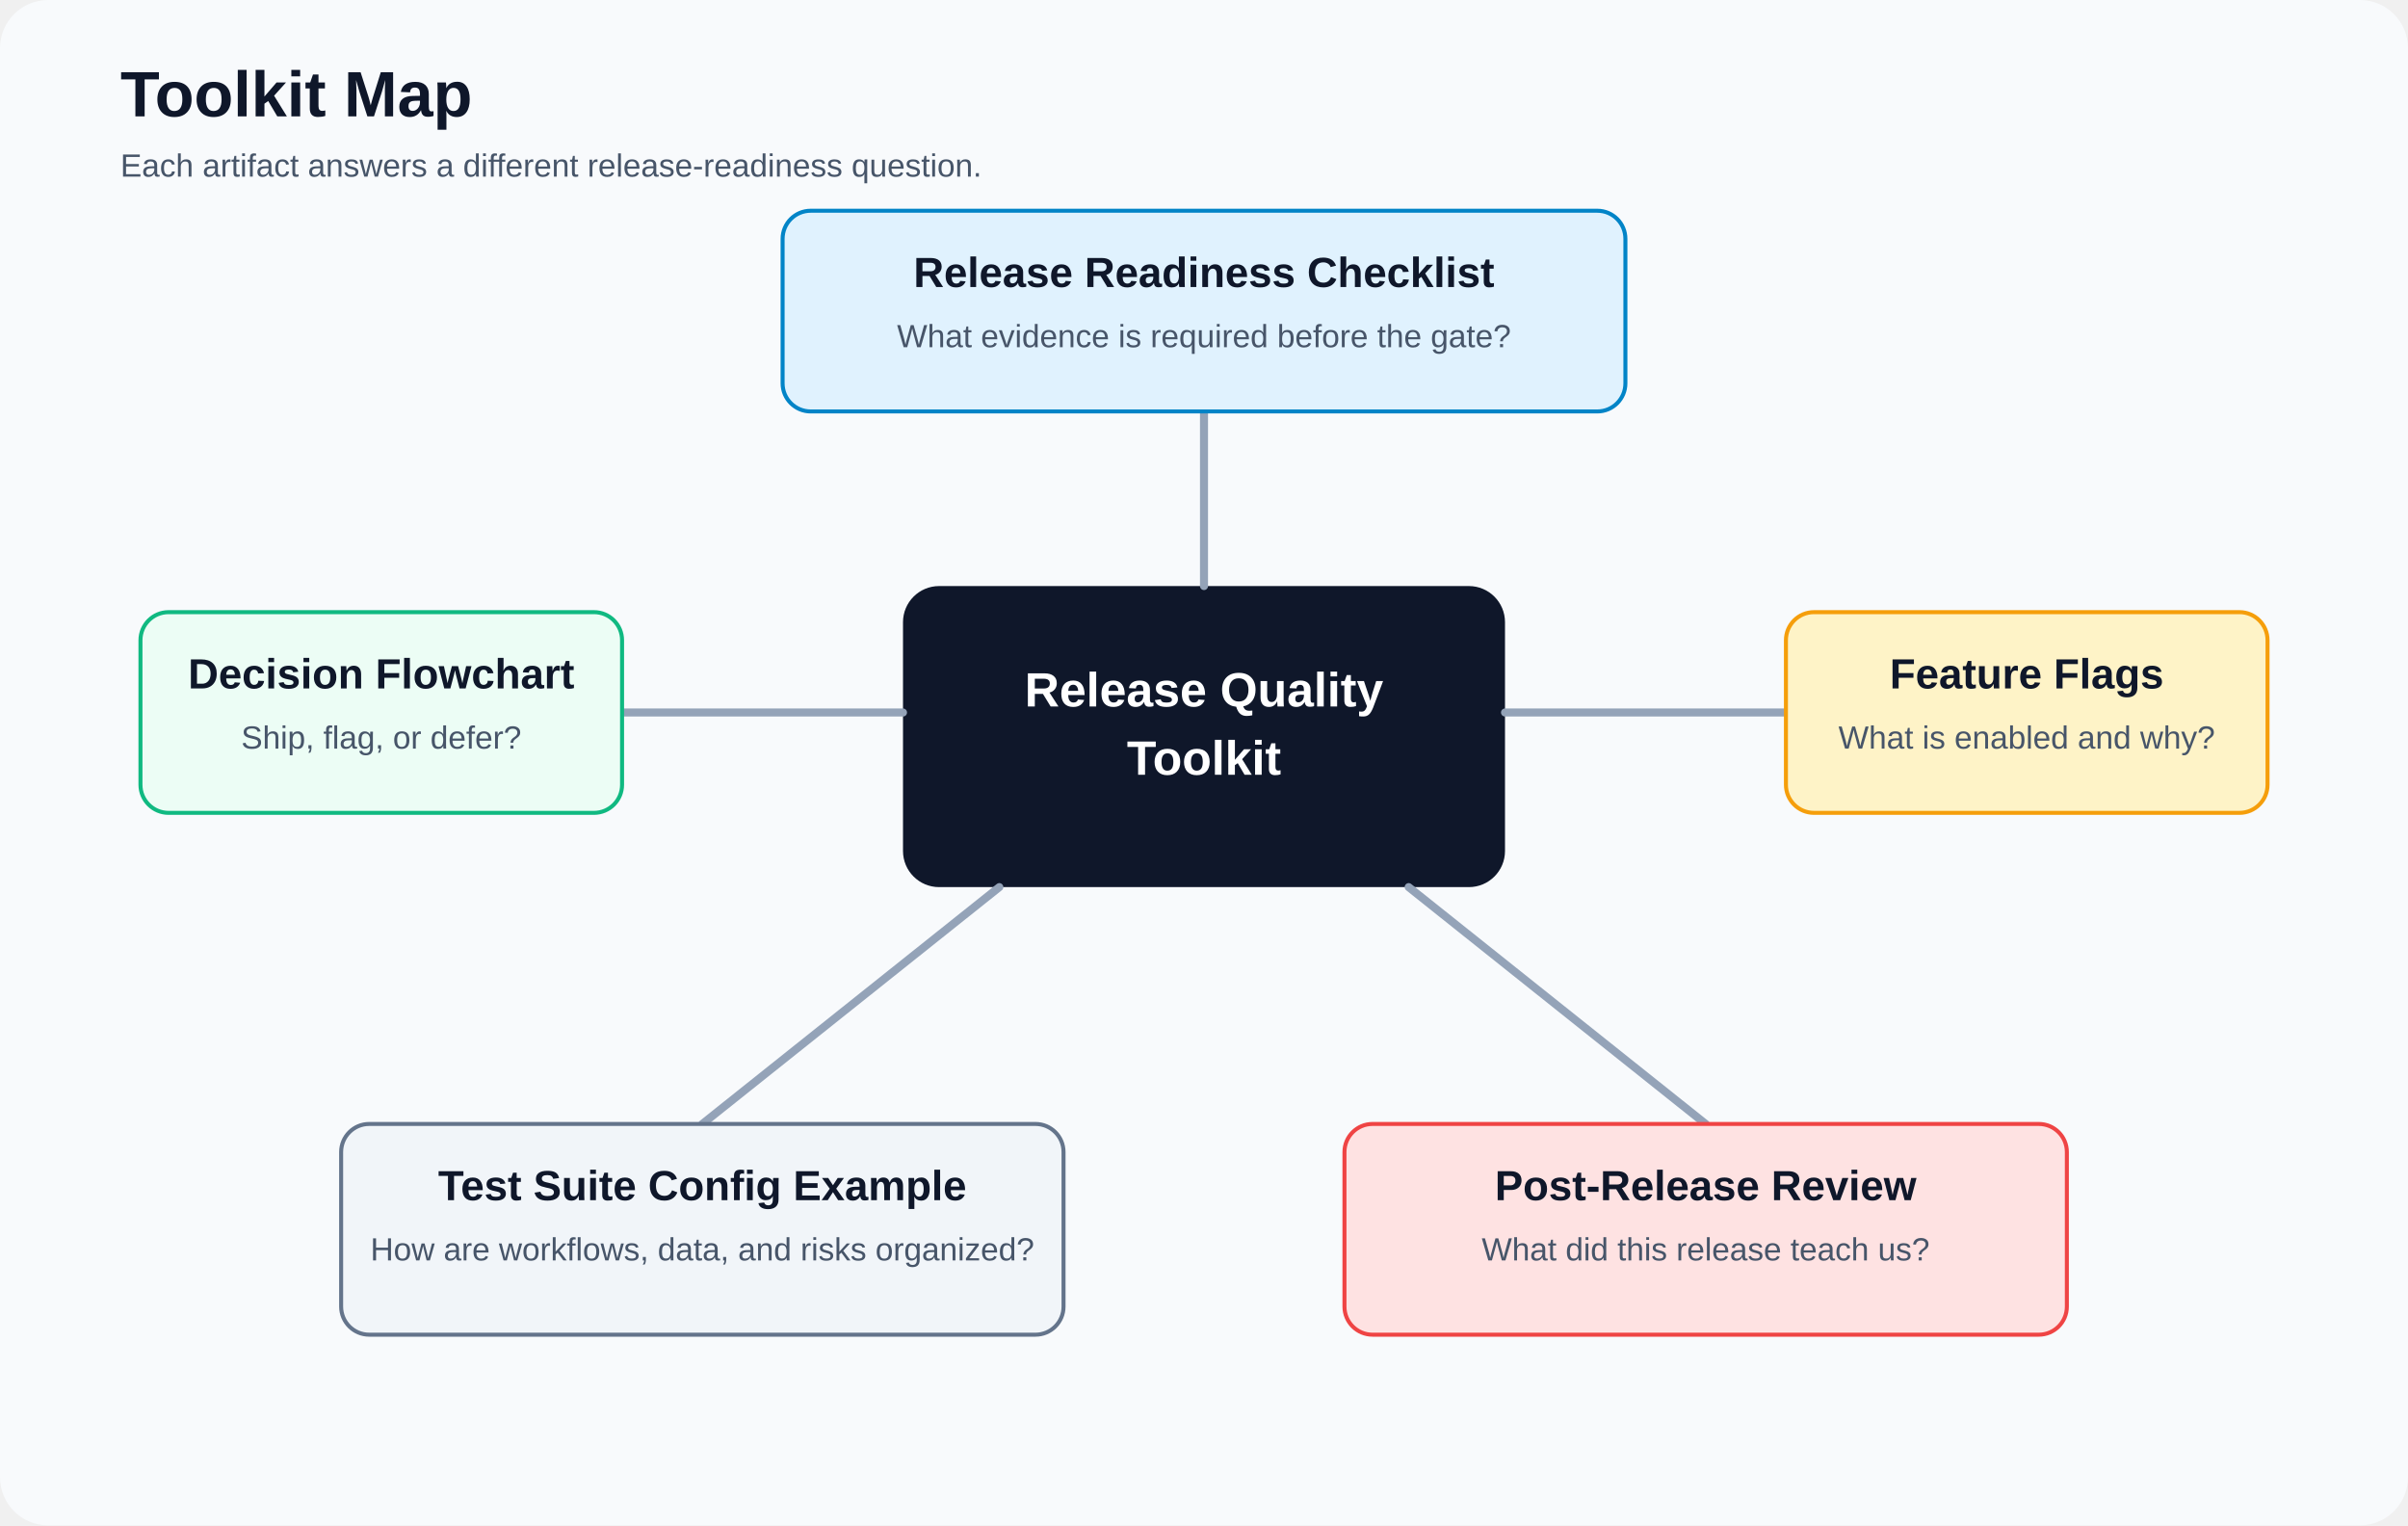
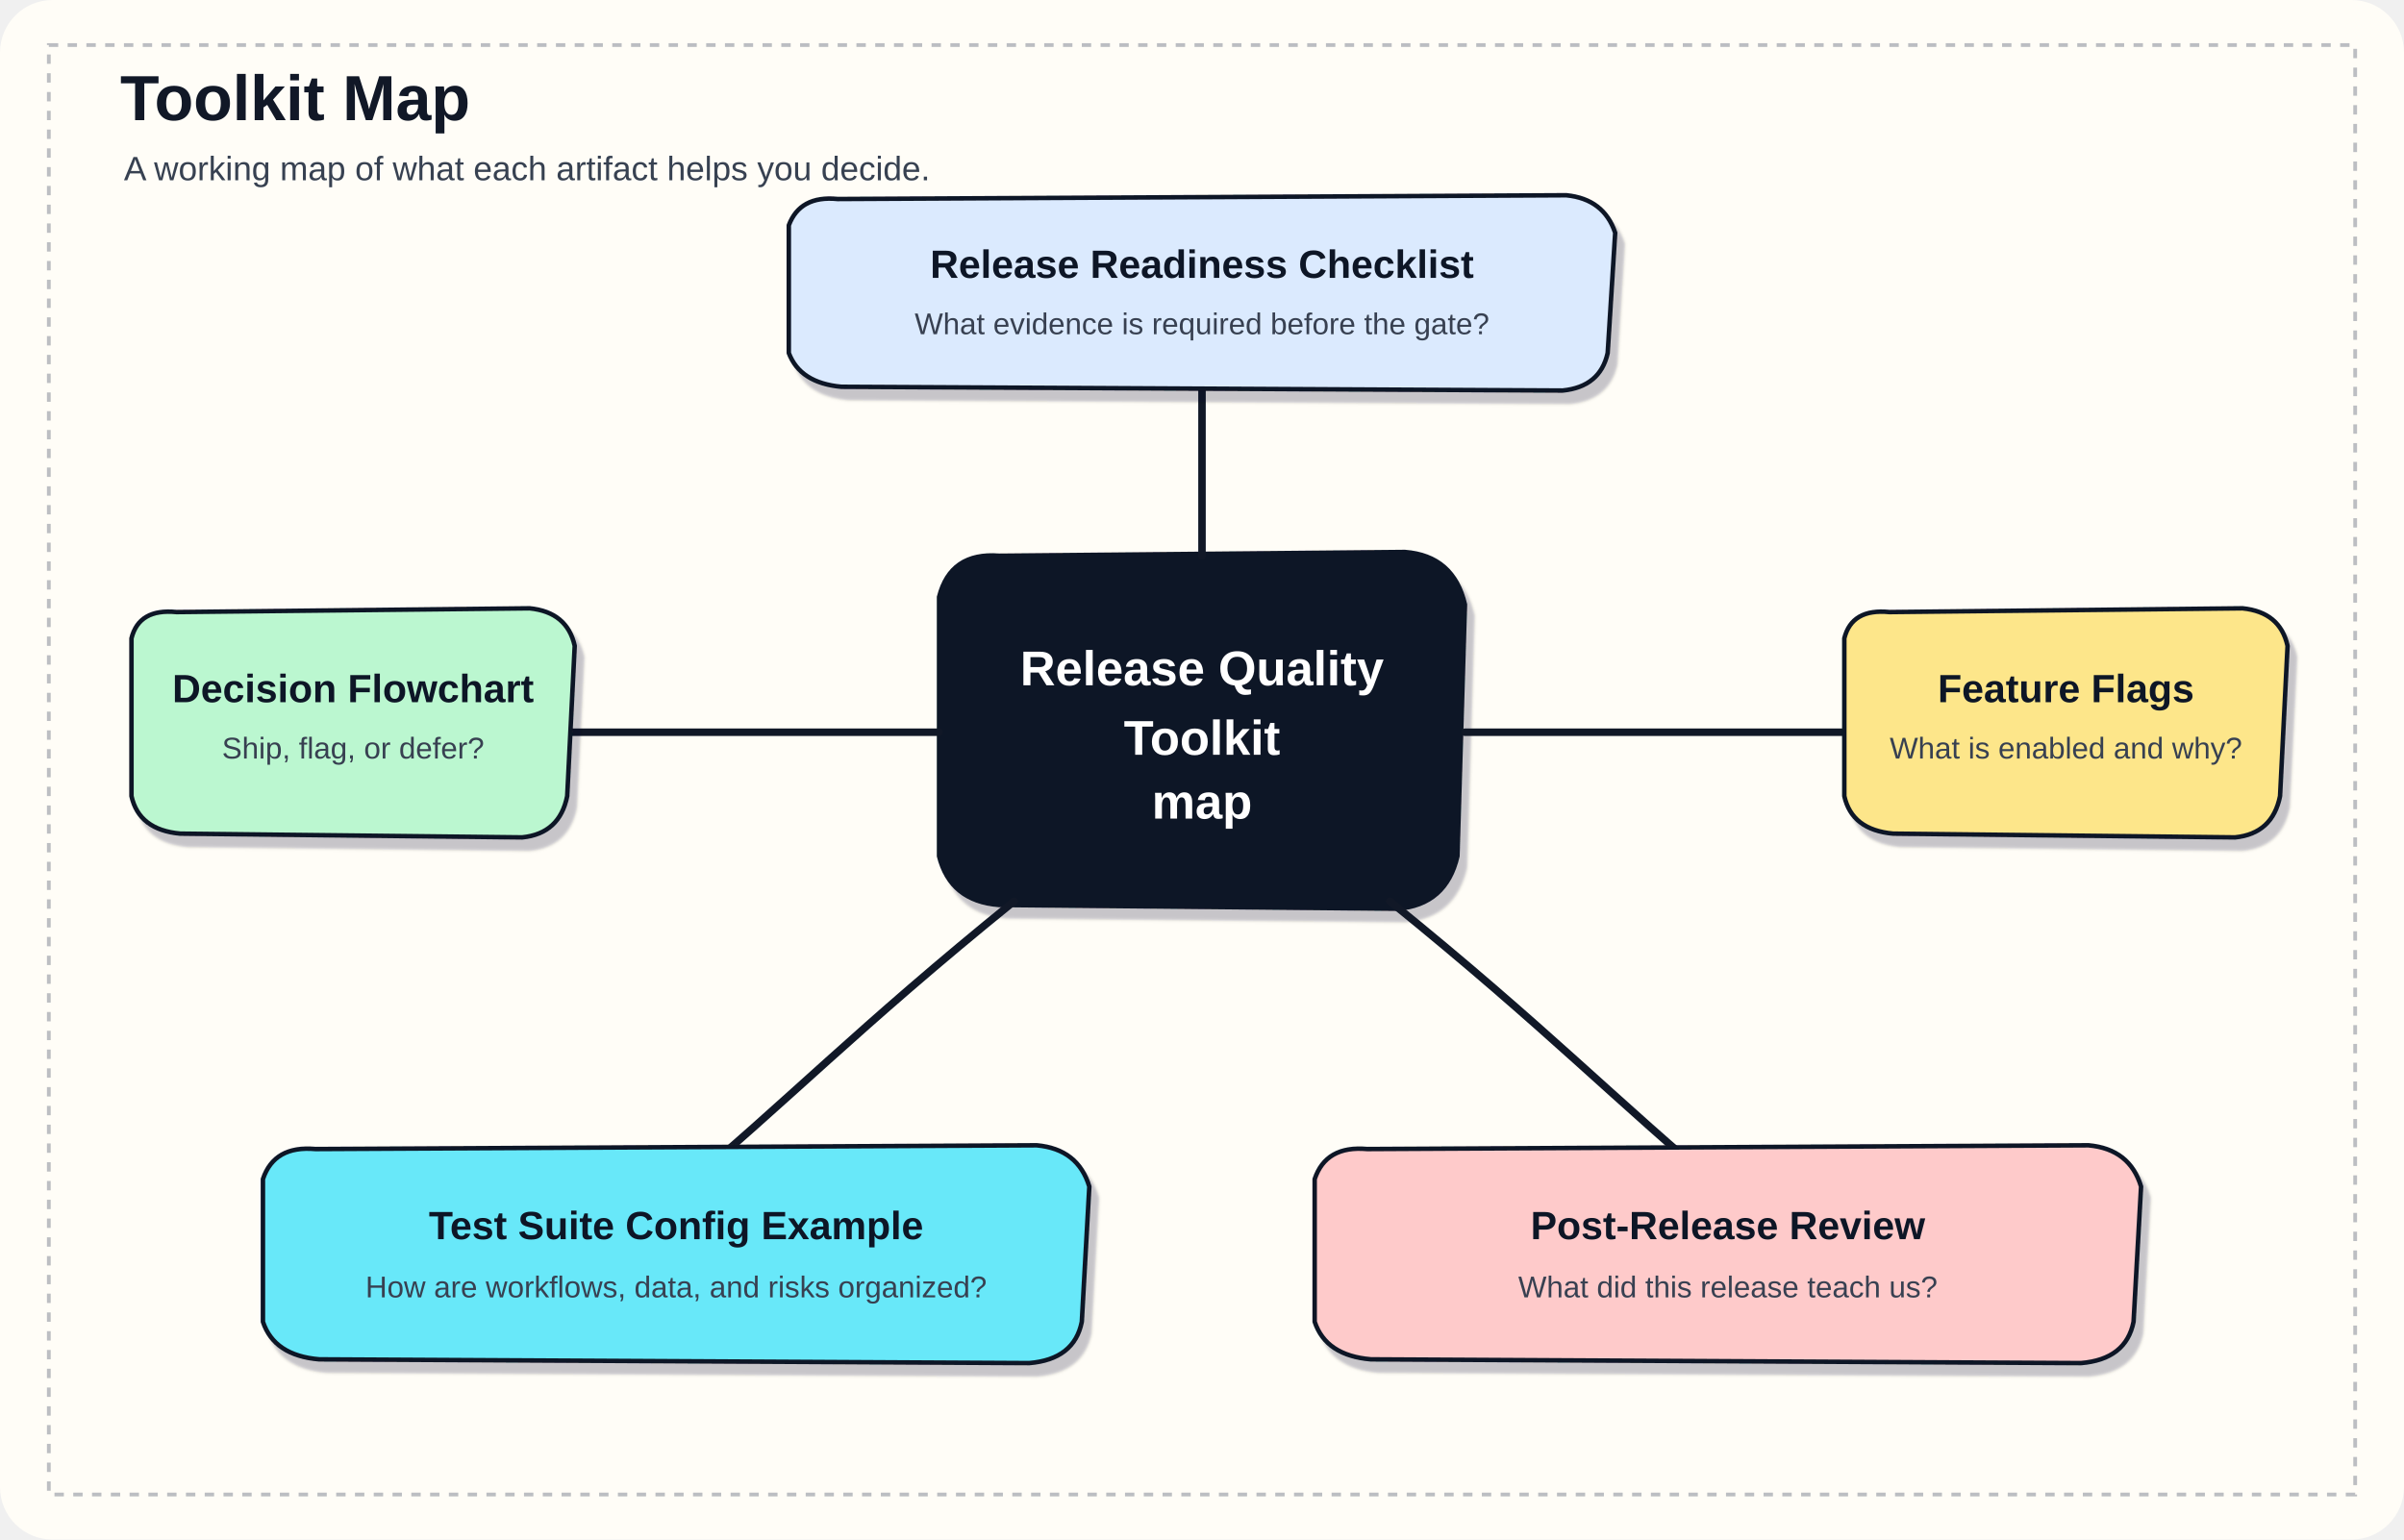
- <svg xmlns="http://www.w3.org/2000/svg" width="1200" height="760" viewBox="0 0 1200 760" role="img" aria-labelledby="title desc">
+ <svg xmlns="http://www.w3.org/2000/svg" width="1280" height="820" viewBox="0 0 1280 820" role="img" aria-labelledby="title desc">
  <defs>
+     <filter id="shadow" x="-8%" y="-8%" width="116%" height="116%">
+       <feDropShadow dx="4" dy="6" stdDeviation="0.9" flood-color="#111827" flood-opacity="0.22" />
+     </filter>
+     <filter id="wobble">
+       <feTurbulence type="fractalNoise" baseFrequency="0.018" numOctaves="1" seed="33" />
+       <feDisplacementMap in="SourceGraphic" scale="1.1" />
+     </filter>
    <style>
-       .bg { fill: #f8fafc; }
-       .center { fill: #0f172a; }
-       .card { fill: #ffffff; stroke: #cbd5e1; stroke-width: 2; }
-       .accent1 { fill: #ecfdf5; stroke: #10b981; }
-       .accent2 { fill: #e0f2fe; stroke: #0284c7; }
-       .accent3 { fill: #fef3c7; stroke: #f59e0b; }
-       .accent4 { fill: #fee2e2; stroke: #ef4444; }
-       .accent5 { fill: #f1f5f9; stroke: #64748b; }
-       .title { fill: #0f172a; font: 700 32px Arial, sans-serif; }
-       .centerText { fill: #ffffff; font: 700 24px Arial, sans-serif; }
-       .label { fill: #0f172a; font: 700 21px Arial, sans-serif; }
-       .small { fill: #475569; font: 16px Arial, sans-serif; }
-       .line { stroke: #94a3b8; stroke-width: 4; fill: none; stroke-linecap: round; }
+       .paper { fill: #fffdf7; }
+       .title { fill: #111827; font: 800 34px "Comic Sans MS", "Marker Felt", Arial, sans-serif; }
+       .subtitle { fill: #374151; font: 18px "Comic Sans MS", "Marker Felt", Arial, sans-serif; }
+       .centerText { fill: #ffffff; font: 800 26px "Comic Sans MS", "Marker Felt", Arial, sans-serif; }
+       .label { fill: #111827; font: 800 21px "Comic Sans MS", "Marker Felt", Arial, sans-serif; }
+       .small { fill: #374151; font: 16px "Comic Sans MS", "Marker Felt", Arial, sans-serif; }
+       .ink { stroke: #111827; stroke-width: 4; fill: none; stroke-linecap: round; stroke-linejoin: round; }
+       .thinInk { stroke: #111827; stroke-width: 2.4; fill: none; stroke-linecap: round; stroke-linejoin: round; }
+       .dash { stroke: #6b7280; stroke-width: 2; stroke-dasharray: 5 5; fill: none; }
+       .center { fill: #111827; }
+       .readiness { fill: #dbeafe; }
+       .decision { fill: #bbf7d0; }
+       .flags { fill: #fde68a; }
+       .config { fill: #67e8f9; }
+       .review { fill: #fecaca; }
    </style>
  </defs>
-   <rect class="bg" width="1200" height="760" rx="24" />
-   <text x="60" y="58" class="title">Toolkit Map</text>
-   <text x="60" y="88" class="small">Each artifact answers a different release-readiness question.</text>
-   <g transform="translate(450 292)">
-     <rect class="center" width="300" height="150" rx="18" />
-     <text class="centerText" x="150" y="60" text-anchor="middle">Release Quality</text>
-     <text class="centerText" x="150" y="94" text-anchor="middle">Toolkit</text>
+   <rect class="paper" width="1280" height="820" rx="28" />
+   <path class="dash" d="M26 24 H1254 V796 H26 Z" opacity="0.45" />
+   <text x="64" y="64" class="title">Toolkit Map</text>
+   <text x="66" y="96" class="subtitle">A working map of what each artifact helps you decide.</text>
+   <g filter="url(#shadow)">
+     <path class="center" d="M500 318 Q506 294 532 296 L748 294 Q774 296 780 322 L776 456 Q770 482 744 484 L532 482 Q506 480 500 456 Z" filter="url(#wobble)" />
+     <path class="thinInk" d="M500 318 Q506 294 532 296 L748 294 Q774 296 780 322 L776 456 Q770 482 744 484 L532 482 Q506 480 500 456 Z" />
+     <text x="640" y="365" class="centerText" text-anchor="middle">Release Quality</text>
+     <text x="640" y="402" class="centerText" text-anchor="middle">Toolkit</text>
+     <text x="640" y="436" class="centerText" text-anchor="middle">map</text>
  </g>
-   <path class="line" d="M600 292 V205" />
-   <path class="line" d="M450 355 H310" />
-   <path class="line" d="M750 355 H890" />
-   <path class="line" d="M498 442 L350 560" />
-   <path class="line" d="M702 442 L850 560" />
-   <g transform="translate(390 105)">
-     <rect class="card accent2" width="420" height="100" rx="14" />
-     <text class="label" x="210" y="38" text-anchor="middle">Release Readiness Checklist</text>
-     <text class="small" x="210" y="68" text-anchor="middle">What evidence is required before the gate?</text>
-   </g>
-   <g transform="translate(70 305)">
-     <rect class="card accent1" width="240" height="100" rx="14" />
-     <text class="label" x="120" y="38" text-anchor="middle">Decision Flowchart</text>
-     <text class="small" x="120" y="68" text-anchor="middle">Ship, flag, or defer?</text>
-   </g>
-   <g transform="translate(890 305)">
-     <rect class="card accent3" width="240" height="100" rx="14" />
-     <text class="label" x="120" y="38" text-anchor="middle">Feature Flags</text>
-     <text class="small" x="120" y="68" text-anchor="middle">What is enabled and why?</text>
-   </g>
-   <g transform="translate(170 560)">
-     <rect class="card accent5" width="360" height="105" rx="14" />
-     <text class="label" x="180" y="38" text-anchor="middle">Test Suite Config Example</text>
-     <text class="small" x="180" y="68" text-anchor="middle">How are workflows, data, and risks organized?</text>
-   </g>
-   <g transform="translate(670 560)">
-     <rect class="card accent4" width="360" height="105" rx="14" />
-     <text class="label" x="180" y="38" text-anchor="middle">Post-Release Review</text>
-     <text class="small" x="180" y="68" text-anchor="middle">What did this release teach us?</text>
+   <path class="ink" d="M640 296 C640 240 640 222 640 190" />
+   <path class="ink" d="M500 390 C390 390 338 390 286 390" />
+   <path class="ink" d="M780 390 C888 390 938 390 992 390" />
+   <path class="ink" d="M540 480 C456 548 420 586 360 636" />
+   <path class="ink" d="M740 480 C824 548 860 586 920 636" />
+   <g filter="url(#shadow)">
+     <path class="readiness" d="M420 120 Q426 104 446 106 L834 104 Q854 106 860 124 L856 188 Q852 206 832 208 L448 206 Q426 204 420 188 Z" filter="url(#wobble)" />
+     <path class="thinInk" d="M420 120 Q426 104 446 106 L834 104 Q854 106 860 124 L856 188 Q852 206 832 208 L448 206 Q426 204 420 188 Z" />
+     <text x="640" y="148" class="label" text-anchor="middle">Release Readiness Checklist</text>
+     <text x="640" y="178" class="small" text-anchor="middle">What evidence is required before the gate?</text>
+     <path class="decision" d="M70 340 Q74 324 94 326 L282 324 Q302 326 306 344 L302 424 Q298 444 278 446 L96 444 Q74 442 70 424 Z" filter="url(#wobble)" />
+     <path class="thinInk" d="M70 340 Q74 324 94 326 L282 324 Q302 326 306 344 L302 424 Q298 444 278 446 L96 444 Q74 442 70 424 Z" />
+     <text x="188" y="374" class="label" text-anchor="middle">Decision Flowchart</text>
+     <text x="188" y="404" class="small" text-anchor="middle">Ship, flag, or defer?</text>
+     <path class="flags" d="M982 340 Q986 324 1006 326 L1194 324 Q1214 326 1218 344 L1214 424 Q1210 444 1190 446 L1008 444 Q986 442 982 424 Z" filter="url(#wobble)" />
+     <path class="thinInk" d="M982 340 Q986 324 1006 326 L1194 324 Q1214 326 1218 344 L1214 424 Q1210 444 1190 446 L1008 444 Q986 442 982 424 Z" />
+     <text x="1100" y="374" class="label" text-anchor="middle">Feature Flags</text>
+     <text x="1100" y="404" class="small" text-anchor="middle">What is enabled and why?</text>
+     <path class="config" d="M140 628 Q146 610 168 612 L552 610 Q574 612 580 632 L576 704 Q572 724 548 726 L170 724 Q146 722 140 704 Z" filter="url(#wobble)" />
+     <path class="thinInk" d="M140 628 Q146 610 168 612 L552 610 Q574 612 580 632 L576 704 Q572 724 548 726 L170 724 Q146 722 140 704 Z" />
+     <text x="360" y="660" class="label" text-anchor="middle">Test Suite Config Example</text>
+     <text x="360" y="691" class="small" text-anchor="middle">How are workflows, data, and risks organized?</text>
+     <path class="review" d="M700 628 Q706 610 728 612 L1112 610 Q1134 612 1140 632 L1136 704 Q1132 724 1108 726 L730 724 Q706 722 700 704 Z" filter="url(#wobble)" />
+     <path class="thinInk" d="M700 628 Q706 610 728 612 L1112 610 Q1134 612 1140 632 L1136 704 Q1132 724 1108 726 L730 724 Q706 722 700 704 Z" />
+     <text x="920" y="660" class="label" text-anchor="middle">Post-Release Review</text>
+     <text x="920" y="691" class="small" text-anchor="middle">What did this release teach us?</text>
  </g>
</svg>
